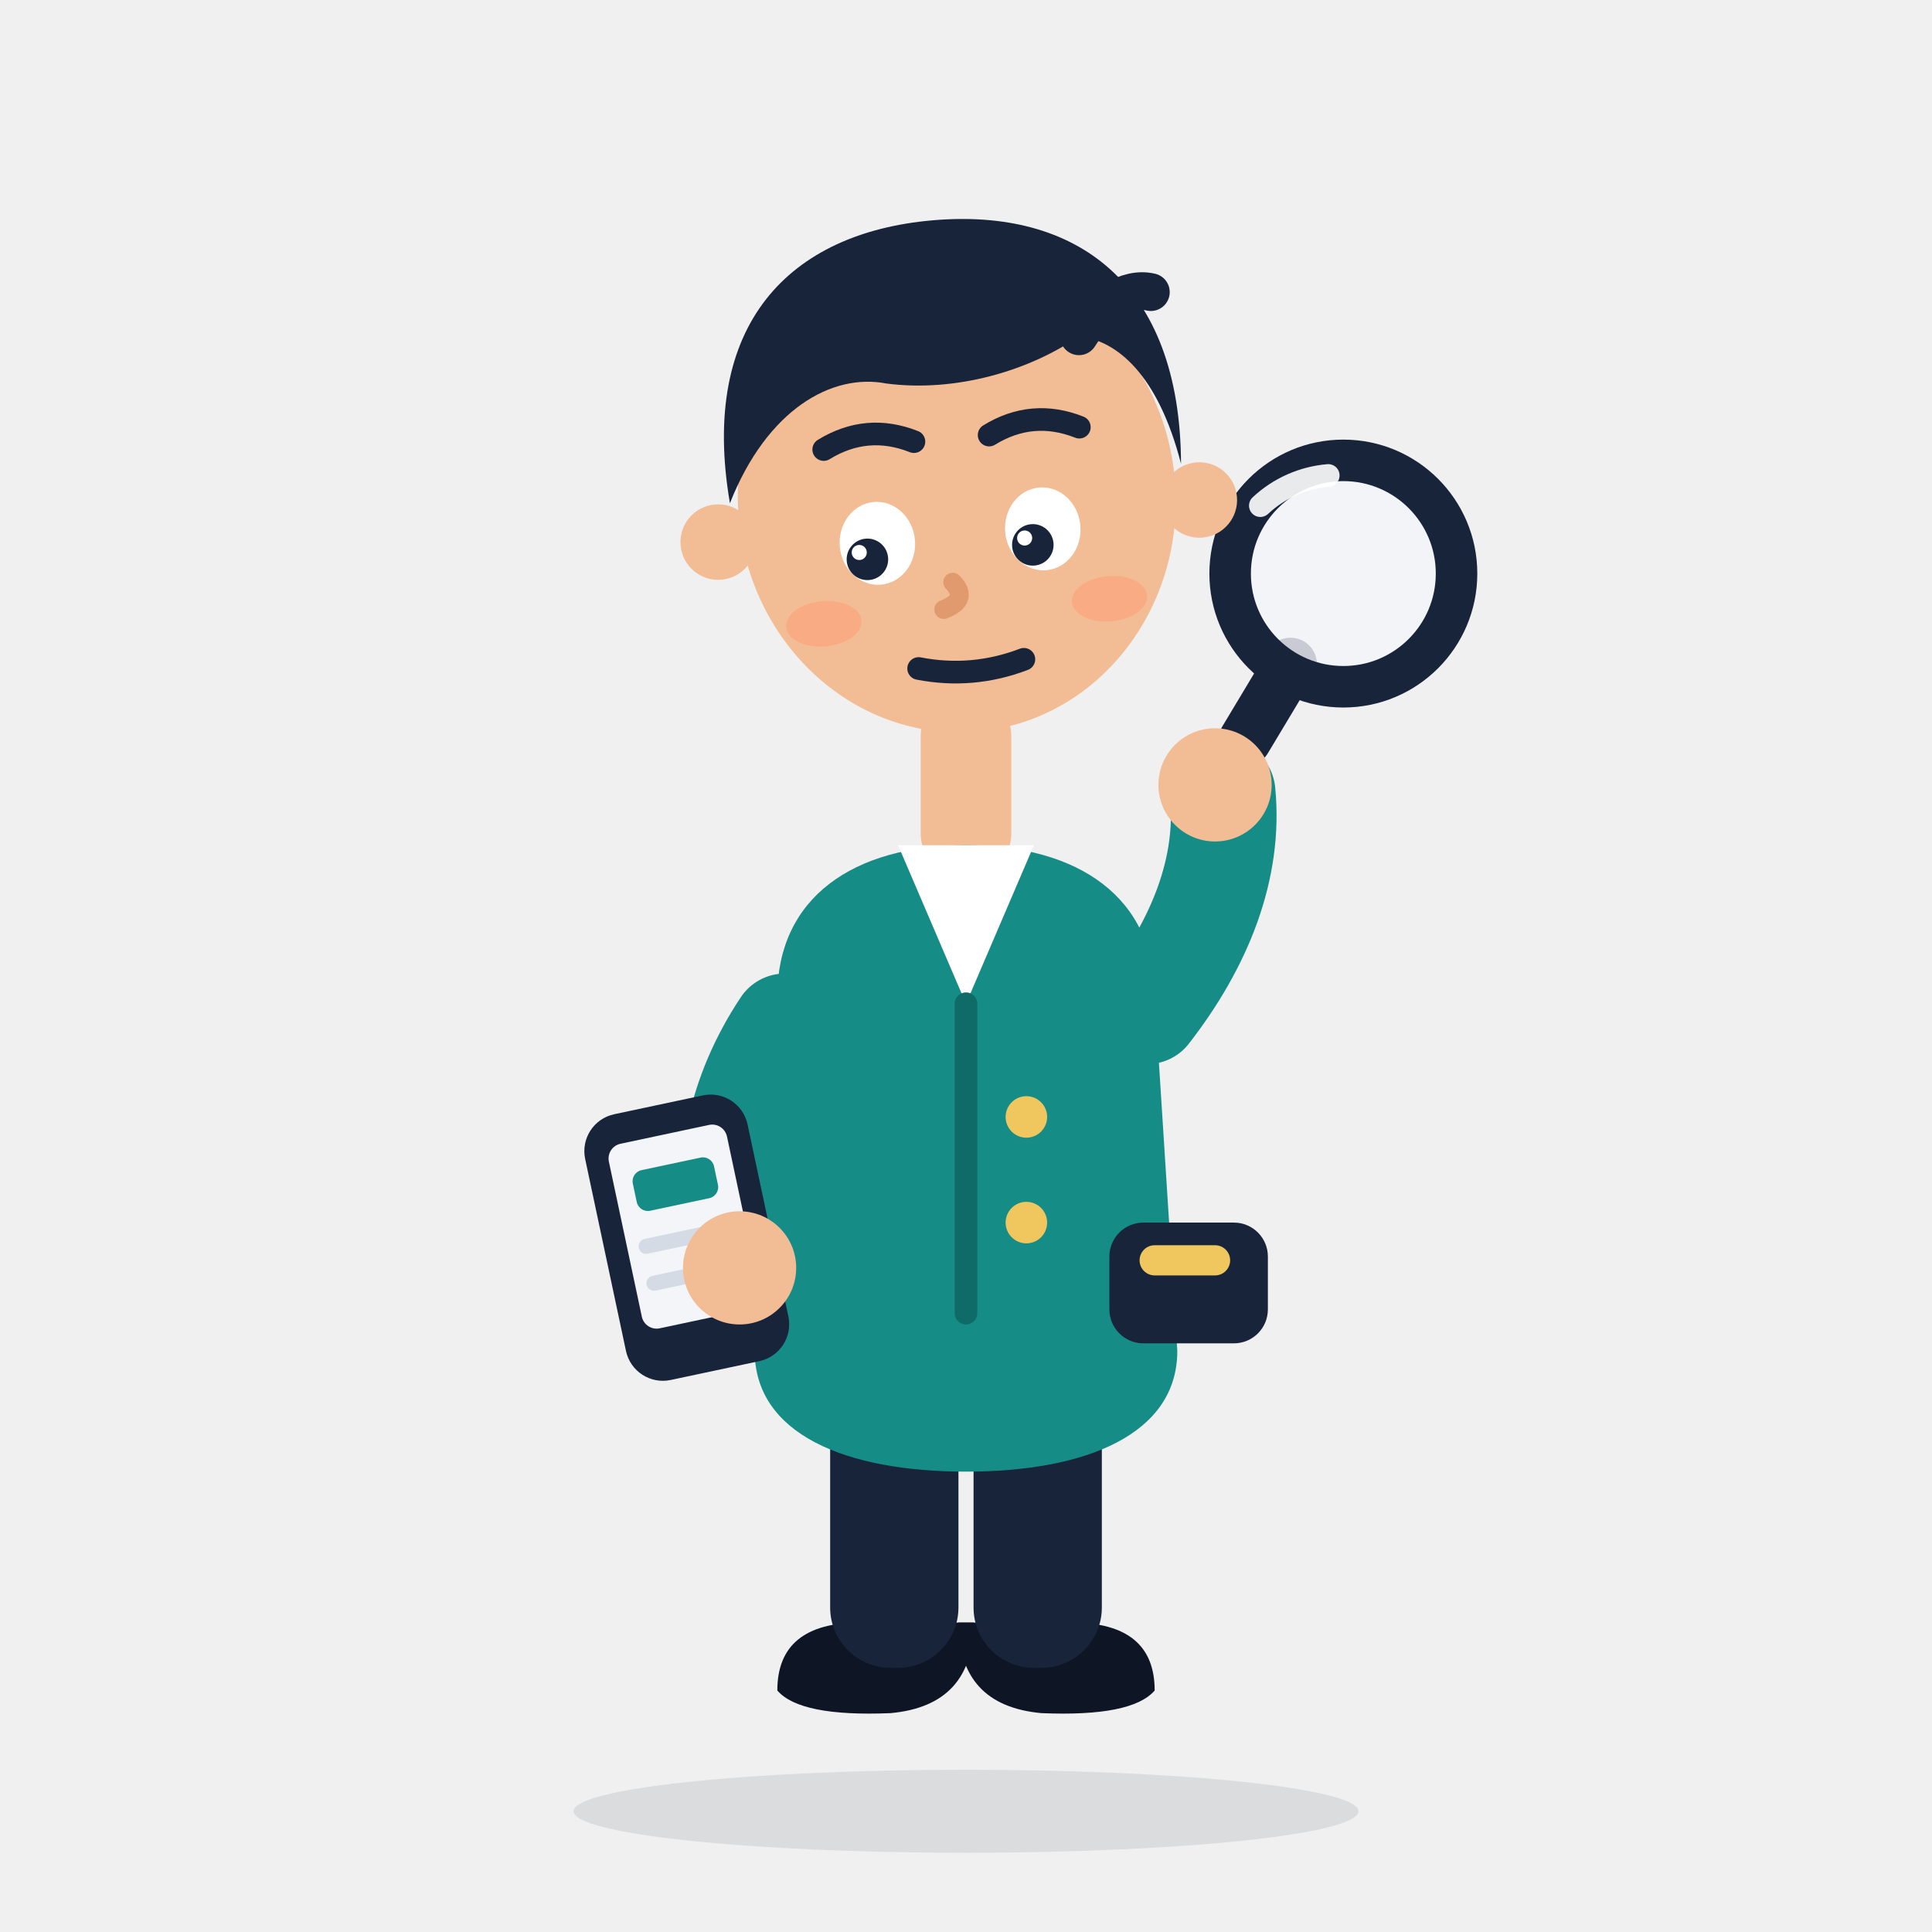
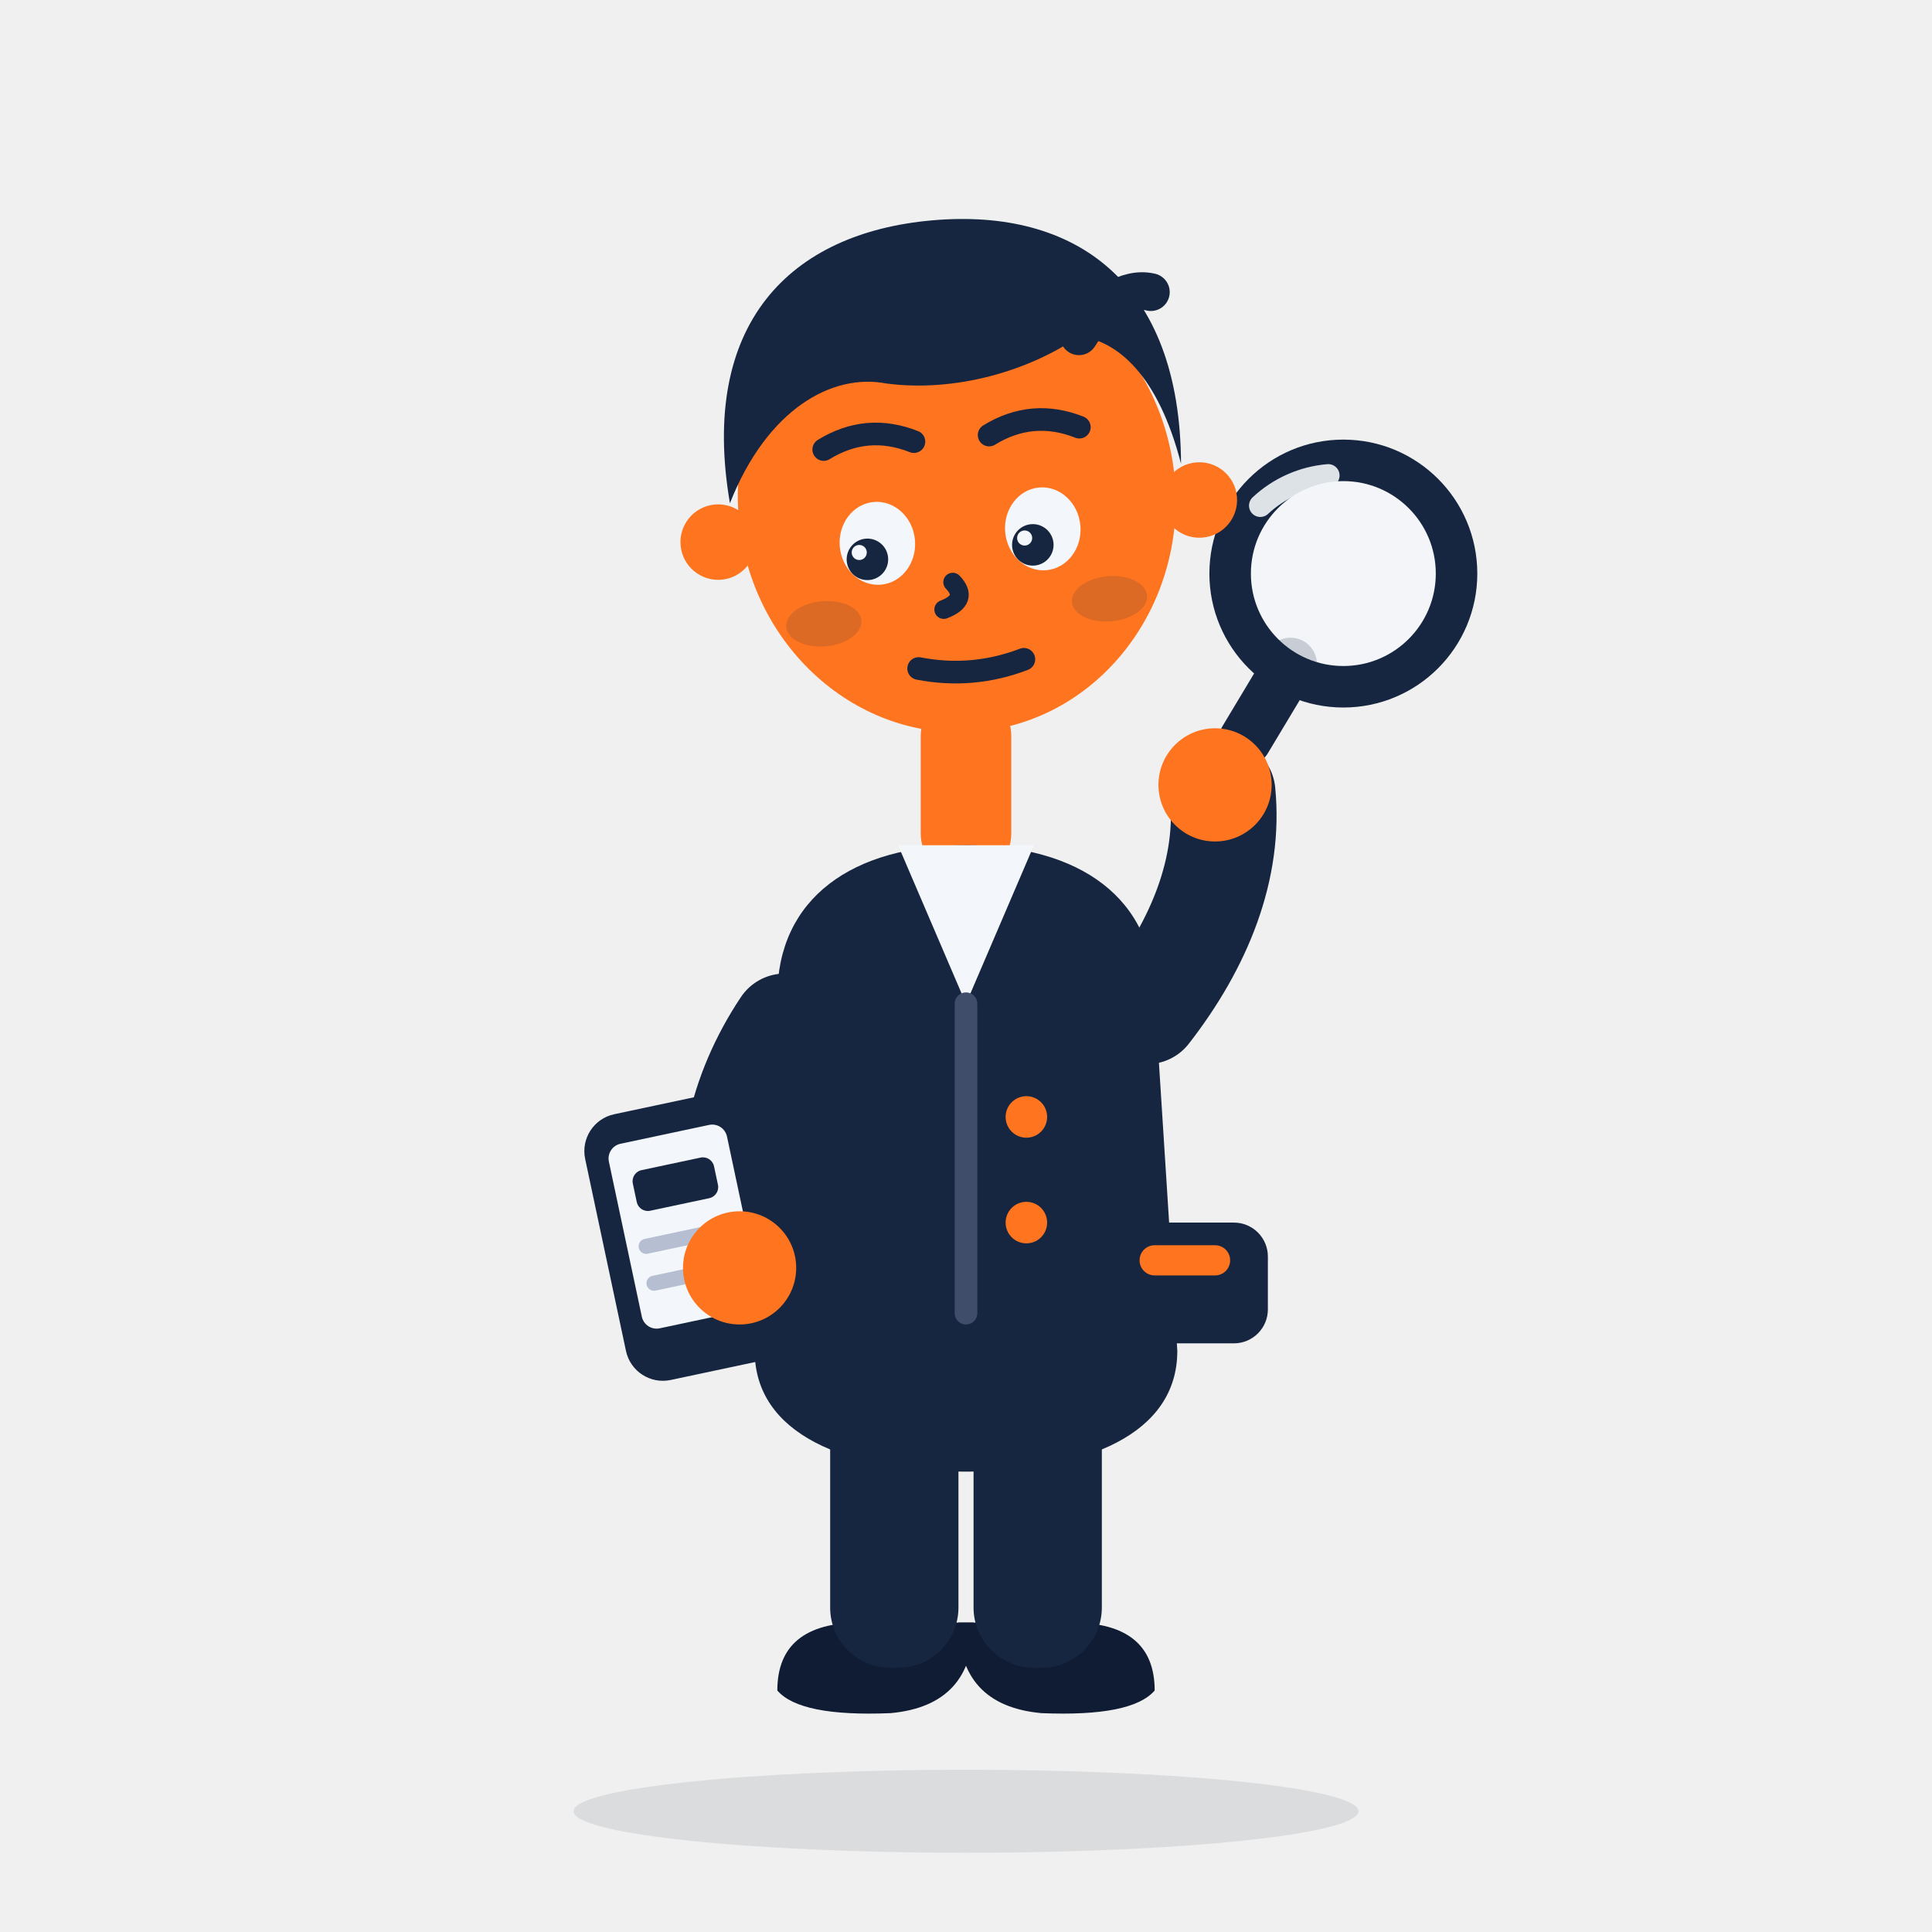
<svg xmlns="http://www.w3.org/2000/svg" viewBox="0 0 512 512" width="512" height="512" fill="none">
-   <ellipse cx="256" cy="480" rx="104" ry="11" fill="#17243A" opacity="0.10" />
-   <path d="M206 448 Q206 430 228 430 L258 430 Q258 452 236 454 Q212 455 206 448 Z" fill="#0E1626" />
-   <path d="M306 448 Q306 430 284 430 L254 430 Q254 452 276 454 Q300 455 306 448 Z" fill="#0E1626" />
-   <rect x="220" y="368" width="34" height="74" rx="16" fill="#17243A" />
-   <rect x="258" y="368" width="34" height="74" rx="16" fill="#17243A" />
-   <rect x="244" y="184" width="24" height="48" rx="11" fill="#F2BC94" />
-   <path d="M206 264 C206 238 226 224 256 224 C286 224 306 238 306 264 L312 358 C312 380 288 390 256 390 C224 390 200 380 200 358 Z" fill="#168C87" />
-   <path d="M238 224 L256 266 L274 224 Z" fill="#FFFFFF" />
-   <path d="M256 266 L256 348" stroke="#0F6B67" stroke-width="6" stroke-linecap="round" />
-   <circle cx="272" cy="296" r="5.5" fill="#F0C75E" />
-   <circle cx="272" cy="324" r="5.5" fill="#F0C75E" />
-   <rect x="294" y="324" width="42" height="32" rx="9" fill="#17243A" />
-   <rect x="302" y="330" width="24" height="8" rx="4" fill="#F0C75E" />
-   <path d="M208 272 C196 290 192 310 196 328" stroke="#168C87" stroke-width="28" stroke-linecap="round" />
-   <path d="M304 268 C318 250 326 230 324 210" stroke="#168C87" stroke-width="28" stroke-linecap="round" />
-   <rect x="160" y="292" width="44" height="72" rx="10" fill="#17243A" transform="rotate(-12 182 328)" />
-   <rect x="166" y="300" width="32" height="50" rx="4" fill="#F3F5F8" transform="rotate(-12 182 328)" />
-   <rect x="171" y="308" width="22" height="11" rx="3" fill="#168C87" transform="rotate(-12 182 328)" />
-   <path d="M171 328 H193" stroke="#D5DBE5" stroke-width="4" stroke-linecap="round" transform="rotate(-12 182 328)" />
-   <path d="M171 338 H186" stroke="#D5DBE5" stroke-width="4" stroke-linecap="round" transform="rotate(-12 182 328)" />
-   <circle cx="196" cy="336" r="15" fill="#F2BC94" />
-   <line x1="330" y1="196" x2="342" y2="176" stroke="#17243A" stroke-width="14" stroke-linecap="round" />
-   <circle cx="356" cy="152" r="30" fill="#F3F5F8" fill-opacity="0.8" stroke="#17243A" stroke-width="11" />
-   <path d="M334 134 A30 30 0 0 1 352 126" stroke="#FFFFFF" stroke-width="6" stroke-linecap="round" opacity="0.9" />
-   <circle cx="322" cy="208" r="15" fill="#F2BC94" />
+   <ellipse cx="256" cy="480" rx="104" ry="11" fill="#172640" opacity="0.10" />
+   <path d="M206 448 Q206 430 228 430 L258 430 Q258 452 236 454 Q212 455 206 448 Z" fill="#101c33" />
+   <path d="M306 448 Q306 430 284 430 L254 430 Q254 452 276 454 Q300 455 306 448 Z" fill="#101c33" />
+   <rect x="220" y="368" width="34" height="74" rx="16" fill="#172640" />
+   <rect x="258" y="368" width="34" height="74" rx="16" fill="#172640" />
+   <rect x="244" y="184" width="24" height="48" rx="11" fill="#ff751f" />
+   <path d="M206 264 C206 238 226 224 256 224 C286 224 306 238 306 264 L312 358 C312 380 288 390 256 390 C224 390 200 380 200 358 Z" fill="#172640" />
+   <path d="M238 224 L256 266 L274 224 Z" fill="#f3f6fa" />
+   <path d="M256 266 L256 348" stroke="#3f4d6b" stroke-width="6" stroke-linecap="round" />
+   <circle cx="272" cy="296" r="5.5" fill="#ff751f" />
+   <circle cx="272" cy="324" r="5.5" fill="#ff751f" />
+   <rect x="294" y="324" width="42" height="32" rx="9" fill="#172640" />
+   <rect x="302" y="330" width="24" height="8" rx="4" fill="#ff751f" />
+   <path d="M208 272 C196 290 192 310 196 328" stroke="#172640" stroke-width="28" stroke-linecap="round" />
+   <path d="M304 268 C318 250 326 230 324 210" stroke="#172640" stroke-width="28" stroke-linecap="round" />
+   <rect x="160" y="292" width="44" height="72" rx="10" fill="#172640" transform="rotate(-12 182 328)" />
+   <rect x="166" y="300" width="32" height="50" rx="4" fill="#f3f6fa" transform="rotate(-12 182 328)" />
+   <rect x="171" y="308" width="22" height="11" rx="3" fill="#172640" transform="rotate(-12 182 328)" />
+   <path d="M171 328 H193" stroke="#b6bfd2" stroke-width="4" stroke-linecap="round" transform="rotate(-12 182 328)" />
+   <path d="M171 338 H186" stroke="#b6bfd2" stroke-width="4" stroke-linecap="round" transform="rotate(-12 182 328)" />
+   <circle cx="196" cy="336" r="15" fill="#ff751f" />
+   <line x1="330" y1="196" x2="342" y2="176" stroke="#172640" stroke-width="14" stroke-linecap="round" />
+   <circle cx="356" cy="152" r="30" fill="#f3f6fa" fill-opacity="0.8" stroke="#172640" stroke-width="11" />
+   <path d="M334 134 A30 30 0 0 1 352 126" stroke="#f3f6fa" stroke-width="6" stroke-linecap="round" opacity="0.9" />
+   <circle cx="322" cy="208" r="15" fill="#ff751f" />
  <g transform="rotate(-5 256 160)">
-     <circle cx="192" cy="138" r="10" fill="#F2BC94" />
-     <circle cx="320" cy="138" r="10" fill="#F2BC94" />
-     <ellipse cx="256" cy="132" rx="58" ry="62" fill="#F2BC94" />
-     <path d="M196 128 C192 80 218 58 256 58 C294 58 320 80 316 128 C312 104 302 94 292 92 C278 100 258 104 240 100 C226 96 208 104 196 128 Z" fill="#17243A" />
-     <path d="M292 92 C298 84 306 80 312 82" stroke="#17243A" stroke-width="10" stroke-linecap="round" />
-     <path d="M222 116 Q234 110 246 116" stroke="#17243A" stroke-width="6" stroke-linecap="round" />
-     <path d="M266 116 Q278 110 290 116" stroke="#17243A" stroke-width="6" stroke-linecap="round" />
-     <ellipse cx="234" cy="142" rx="10" ry="11" fill="#FFFFFF" />
-     <ellipse cx="278" cy="142" rx="10" ry="11" fill="#FFFFFF" />
-     <circle cx="231" cy="146" r="5.5" fill="#17243A" />
-     <circle cx="275" cy="146" r="5.5" fill="#17243A" />
-     <circle cx="229" cy="144" r="2" fill="#FFFFFF" />
-     <circle cx="273" cy="144" r="2" fill="#FFFFFF" />
-     <path d="M253 154 Q257 159 250 161" stroke="#E09A6E" stroke-width="5" stroke-linecap="round" />
-     <path d="M242 176 Q256 180 270 176" stroke="#17243A" stroke-width="6" stroke-linecap="round" />
-     <ellipse cx="218" cy="162" rx="10" ry="6" fill="#FF9E75" opacity="0.55" />
-     <ellipse cx="294" cy="162" rx="10" ry="6" fill="#FF9E75" opacity="0.55" />
+     <circle cx="192" cy="138" r="10" fill="#ff751f" />
+     <circle cx="320" cy="138" r="10" fill="#ff751f" />
+     <ellipse cx="256" cy="132" rx="58" ry="62" fill="#ff751f" />
+     <path d="M196 128 C192 80 218 58 256 58 C294 58 320 80 316 128 C312 104 302 94 292 92 C278 100 258 104 240 100 C226 96 208 104 196 128 Z" fill="#172640" />
+     <path d="M292 92 C298 84 306 80 312 82" stroke="#172640" stroke-width="10" stroke-linecap="round" />
+     <path d="M222 116 Q234 110 246 116" stroke="#172640" stroke-width="6" stroke-linecap="round" />
+     <path d="M266 116 Q278 110 290 116" stroke="#172640" stroke-width="6" stroke-linecap="round" />
+     <ellipse cx="234" cy="142" rx="10" ry="11" fill="#f3f6fa" />
+     <ellipse cx="278" cy="142" rx="10" ry="11" fill="#f3f6fa" />
+     <circle cx="231" cy="146" r="5.5" fill="#172640" />
+     <circle cx="275" cy="146" r="5.5" fill="#172640" />
+     <circle cx="229" cy="144" r="2" fill="#f3f6fa" />
+     <circle cx="273" cy="144" r="2" fill="#f3f6fa" />
+     <path d="M253 154 Q257 159 250 161" stroke="#172640" stroke-width="5" stroke-linecap="round" />
+     <path d="M242 176 Q256 180 270 176" stroke="#172640" stroke-width="6" stroke-linecap="round" />
+     <ellipse cx="218" cy="162" rx="10" ry="6" fill="#172640" opacity="0.15" />
+     <ellipse cx="294" cy="162" rx="10" ry="6" fill="#172640" opacity="0.15" />
  </g>
</svg>
